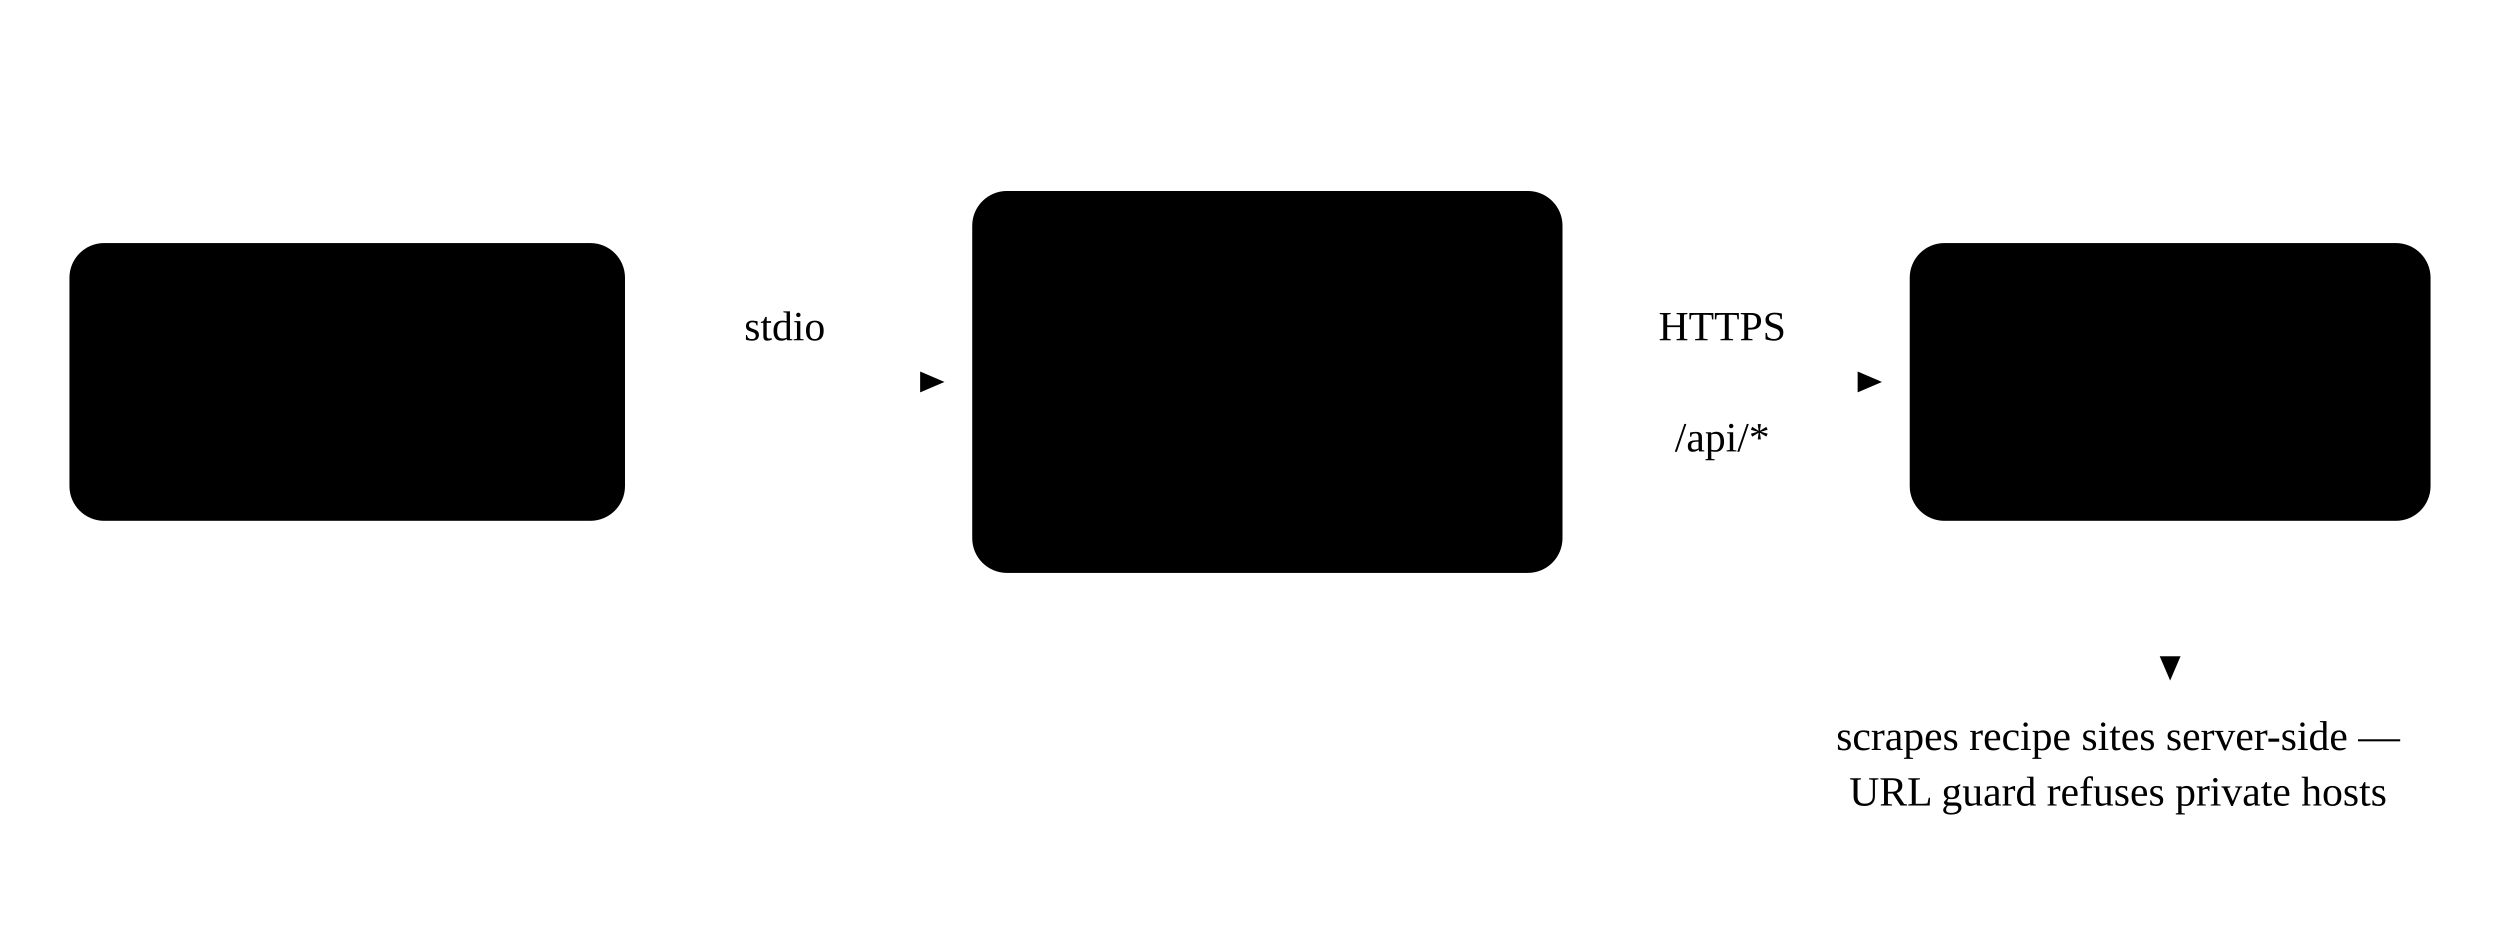
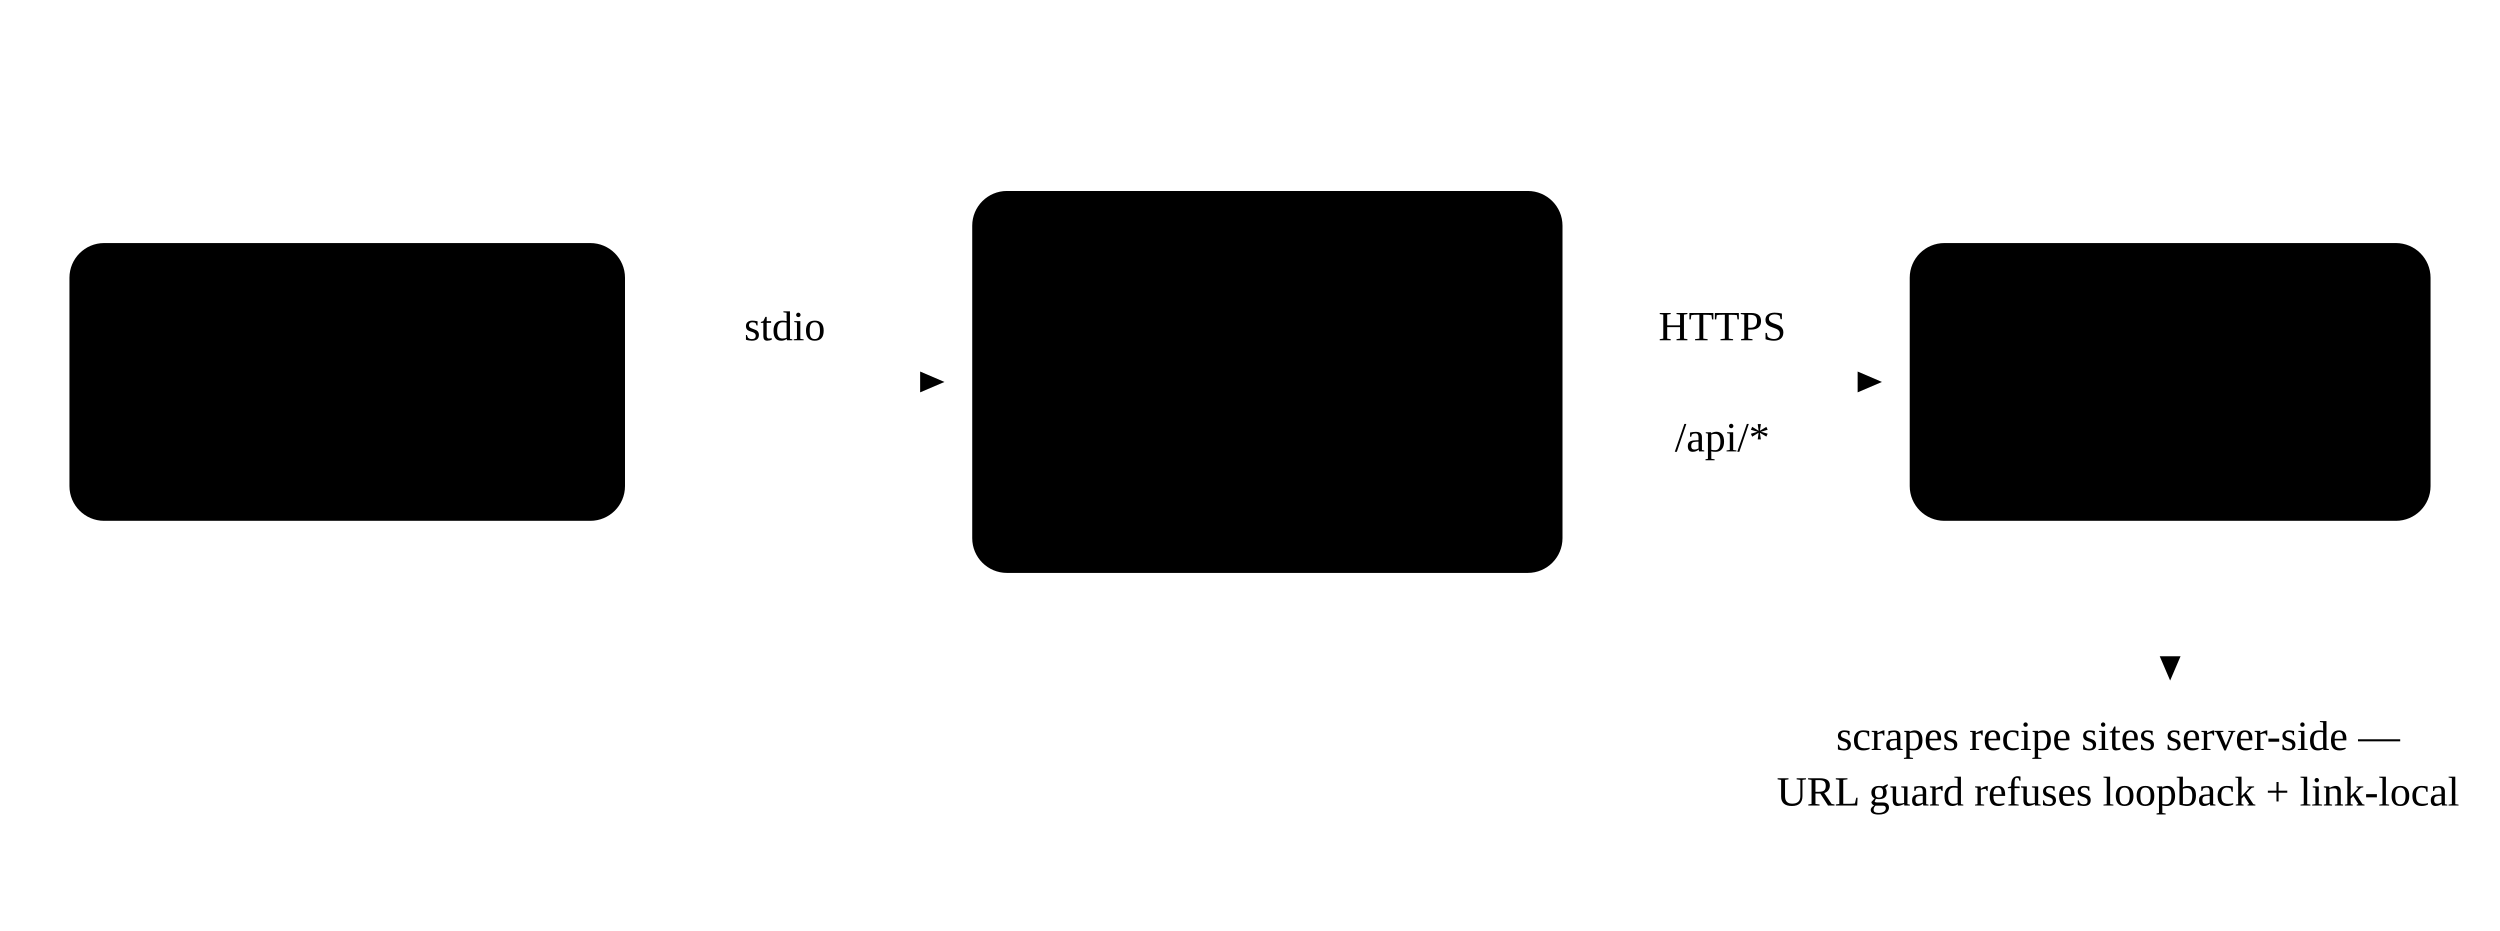
<svg xmlns="http://www.w3.org/2000/svg" viewBox="0 0 720 268" role="img" aria-labelledby="arch-title arch-desc">
  <defs>
    <marker id="arch-arrow" markerWidth="9" markerHeight="9" refX="7" refY="3" orient="auto">
      <path d="M0,0 L7,3 L0,6 z" />
    </marker>
    <marker id="arch-arrow-accent" class="accent" markerWidth="9" markerHeight="9" refX="7" refY="3" orient="auto">
      <path d="M0,0 L7,3 L0,6 z" />
    </marker>
  </defs>
  <rect class="node" x="20" y="70" width="160" height="80" rx="10" />
  <text class="label-title" x="100" y="103" text-anchor="middle">MCP client</text>
  <text class="label-muted" x="100" y="123" text-anchor="middle">Claude, Codex, …</text>
  <rect class="node-accent" x="280" y="55" width="170" height="110" rx="10" />
  <text class="label-title" x="365" y="87" text-anchor="middle">mealie-mcp</text>
  <text class="label-muted" x="365" y="107" text-anchor="middle">52 tools</text>
  <text class="label-muted" x="365" y="125" text-anchor="middle">confirm tokens</text>
  <text class="label-muted" x="365" y="143" text-anchor="middle">read-only mode</text>
  <rect class="node" x="550" y="70" width="150" height="80" rx="10" />
  <text class="label-title" x="625" y="103" text-anchor="middle">Mealie</text>
  <text class="label-muted" x="625" y="123" text-anchor="middle">recipes · plans · lists</text>
  <path class="edge-accent" d="M180,110 L272,110" marker-end="url(#arch-arrow-accent)" />
  <text class="label-mono" x="226" y="98" text-anchor="middle">stdio</text>
  <path class="edge-accent" d="M450,110 L542,110" marker-end="url(#arch-arrow-accent)" />
  <text class="label-mono" x="496" y="98" text-anchor="middle">HTTPS</text>
  <text class="label-muted" x="496" y="130" text-anchor="middle">/api/*</text>
  <path class="edge edge-dashed" d="M625,150 L625,196" marker-end="url(#arch-arrow)" />
  <text class="label-muted" x="610" y="216" text-anchor="middle">scrapes recipe sites server-side —</text>
-   <text class="label-muted" x="610" y="232" text-anchor="middle">URL guard refuses private hosts</text>
+   <text class="label-muted" x="610" y="232" text-anchor="middle">URL guard refuses loopback + link-local</text>
</svg>
